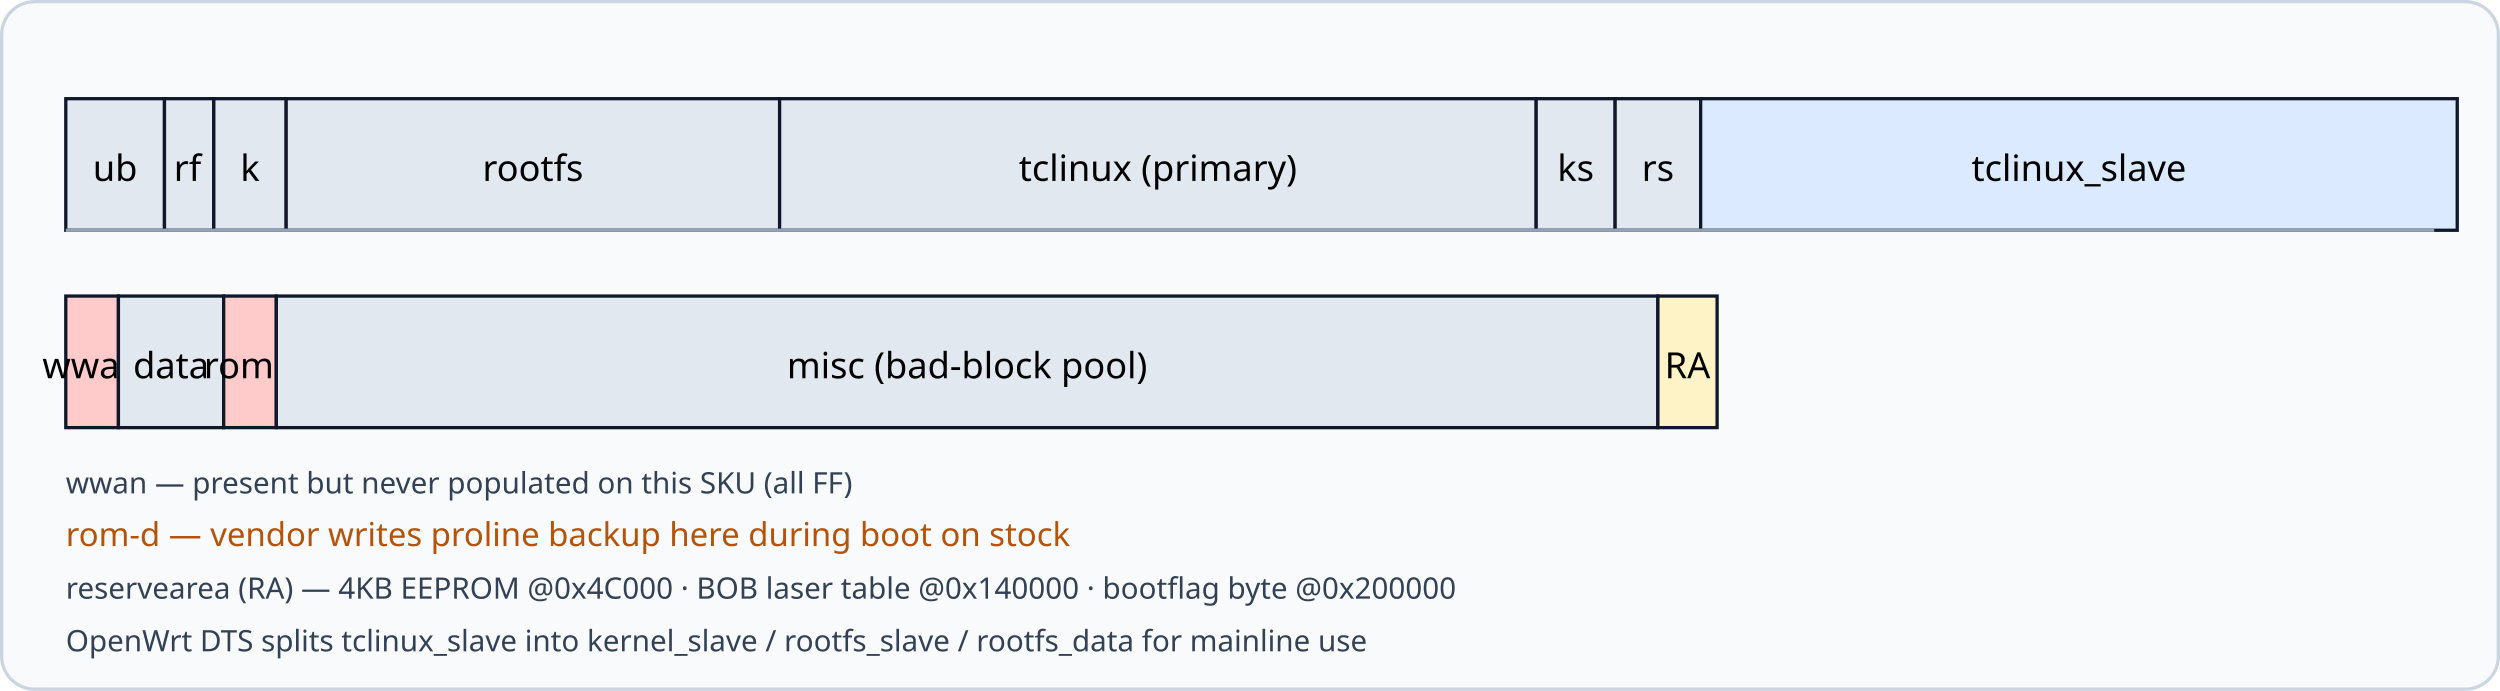
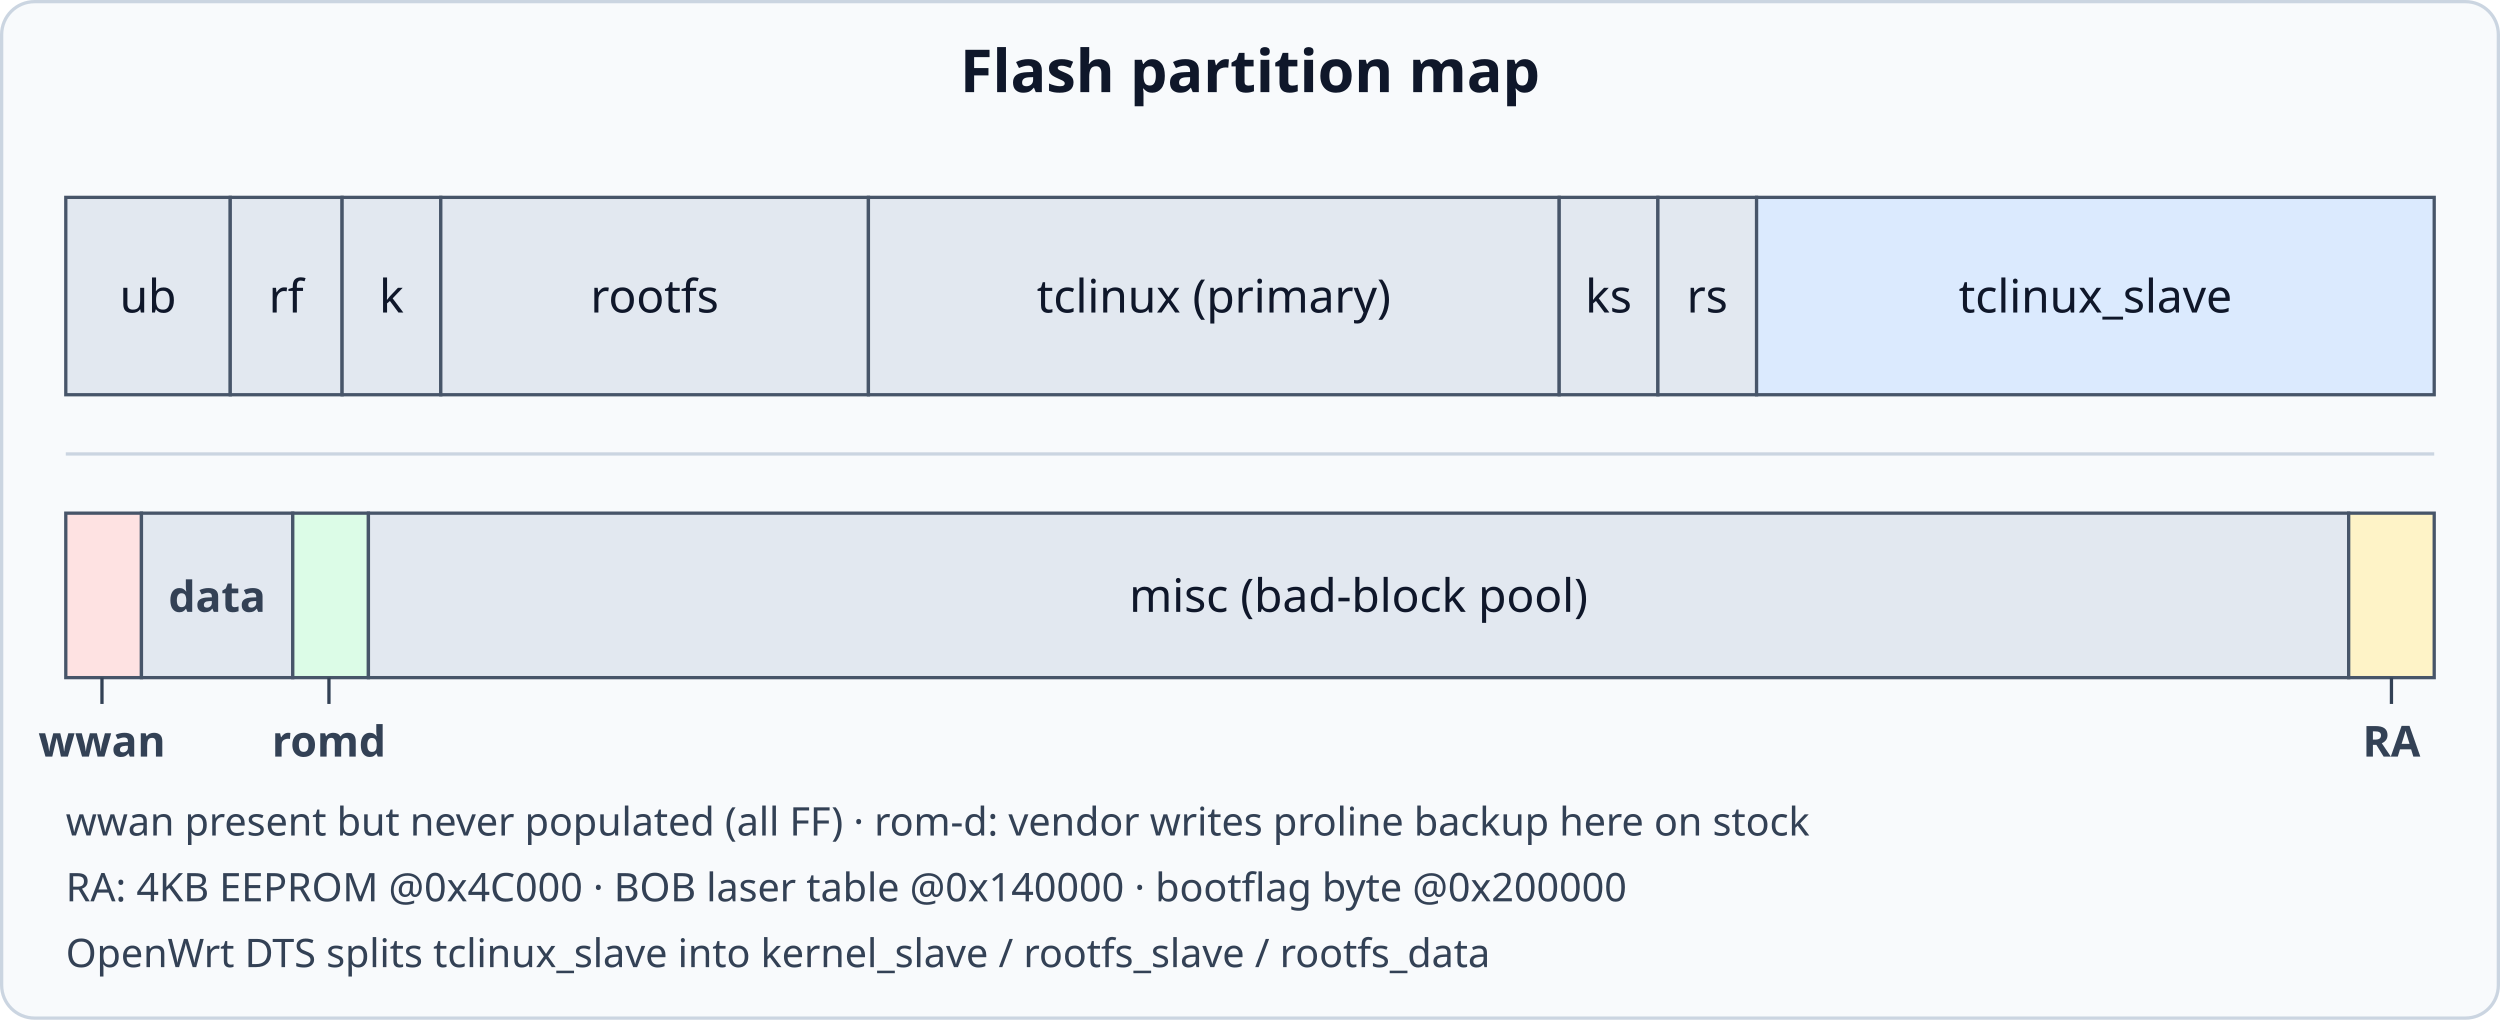
- <svg xmlns="http://www.w3.org/2000/svg" viewBox="0 0 760 210" font-family="ui-sans-serif,system-ui,sans-serif">
-   <rect x="0.5" y="0.5" width="759" height="209" rx="10" fill="#f8fafc" stroke="#cbd5e1" />
+ <svg xmlns="http://www.w3.org/2000/svg" viewBox="0 0 760 310" font-family="ui-sans-serif,system-ui,sans-serif">
+   <rect x="0.5" y="0.5" width="759" height="309" rx="10" fill="#f8fafc" stroke="#cbd5e1" />
  <style>
-     .p{stroke:#0f172a;stroke-width:1;fill-opacity:1}
-     .t{font-size:11px;text-anchor:middle}
-     .s{font-size:9px;fill:#334155}
-     .hot{fill:#fecaca}
-     .note{font-size:10px;fill:#b45309}
+     .title{font-size:18px;font-weight:bold;fill:#0f172a;text-anchor:middle}
+     .cell{stroke:#475569;stroke-width:1}
+     .in{font-size:14px;fill:#0f172a;text-anchor:middle}
+     .ext{font-size:13px;fill:#334155;text-anchor:middle;font-weight:bold}
+     .ann{font-size:12px;fill:#334155}
+     .tick{stroke:#334155;stroke-width:1}
  </style>
-   <rect class="p" x="20" y="30" width="30" height="40" fill="#e2e8f0" />
-   <text class="t" x="35" y="55">ub</text>
-   <rect class="p" x="50" y="30" width="15" height="40" fill="#e2e8f0" />
-   <text class="t" x="57" y="55">rf</text>
-   <rect class="p" x="65" y="30" width="22" height="40" fill="#e2e8f0" />
-   <text class="t" x="76" y="55">k</text>
-   <rect class="p" x="87" y="30" width="150" height="40" fill="#e2e8f0" />
-   <text class="t" x="162" y="55">rootfs</text>
-   <rect class="p" x="237" y="30" width="230" height="40" fill="#e2e8f0" />
-   <text class="t" x="352" y="55">tclinux (primary)</text>
-   <rect class="p" x="467" y="30" width="24" height="40" fill="#e2e8f0" />
-   <text class="t" x="479" y="55">ks</text>
-   <rect class="p" x="491" y="30" width="26" height="40" fill="#e2e8f0" />
-   <text class="t" x="504" y="55">rs</text>
-   <rect class="p" x="517" y="30" width="230" height="40" fill="#dbeafe" />
-   <text class="t" x="632" y="55">tclinux_slave</text>
-   <line x1="20" y1="70" x2="740" y2="70" stroke="#94a3b8" />
-   <rect class="p hot" x="20" y="90" width="16" height="40" fill="#fee2e2" />
-   <text class="t" x="28" y="115">wwan</text>
-   <rect class="p" x="36" y="90" width="32" height="40" fill="#e2e8f0" />
-   <text class="t" x="52" y="115">data</text>
-   <rect class="p hot" x="68" y="90" width="16" height="40" fill="#dcfce7" />
-   <text class="t" x="76" y="115">romd</text>
-   <rect class="p" x="84" y="90" width="420" height="40" fill="#e2e8f0" />
-   <text class="t" x="294" y="115">misc (bad-block pool)</text>
-   <rect class="p" x="504" y="90" width="18" height="40" fill="#fef3c7" />
-   <text class="t" x="513" y="115">RA</text>
-   <text class="s" x="20" y="150">wwan — present but never populated on this SKU (all FF)</text>
-   <text class="note" x="20" y="166">rom-d — vendor writes proline backup here during boot on stock</text>
-   <text class="s" x="20" y="182">reservearea (RA) — 4KB EEPROM @0x4C000 · BOB laser table @0x140000 · bootflag byte @0x200000</text>
-   <text class="s" x="20" y="198">OpenWrt DTS splits tclinux_slave into kernel_slave / rootfs_slave / rootfs_data for mainline use</text>
+   <text class="title" x="380" y="28">Flash partition map</text>
+   <rect class="cell" x="20" y="60" width="50" height="60" fill="#e2e8f0" />
+   <rect class="cell" x="70" y="60" width="34" height="60" fill="#e2e8f0" />
+   <rect class="cell" x="104" y="60" width="30" height="60" fill="#e2e8f0" />
+   <rect class="cell" x="134" y="60" width="130" height="60" fill="#e2e8f0" />
+   <rect class="cell" x="264" y="60" width="210" height="60" fill="#e2e8f0" />
+   <rect class="cell" x="474" y="60" width="30" height="60" fill="#e2e8f0" />
+   <rect class="cell" x="504" y="60" width="30" height="60" fill="#e2e8f0" />
+   <rect class="cell" x="534" y="60" width="206" height="60" fill="#dbeafe" />
+   <text class="in" x="45" y="95">ub</text>
+   <text class="in" x="87" y="95">rf</text>
+   <text class="in" x="119" y="95">k</text>
+   <text class="in" x="199" y="95">rootfs</text>
+   <text class="in" x="369" y="95">tclinux (primary)</text>
+   <text class="in" x="489" y="95">ks</text>
+   <text class="in" x="519" y="95">rs</text>
+   <text class="in" x="637" y="95">tclinux_slave</text>
+   <line x1="20" y1="138" x2="740" y2="138" stroke="#cbd5e1" stroke-width="1" />
+   <rect class="cell" x="20" y="156" width="23" height="50" fill="#fee2e2" />
+   <rect class="cell" x="43" y="156" width="46" height="50" fill="#e2e8f0" />
+   <rect class="cell" x="89" y="156" width="23" height="50" fill="#dcfce7" />
+   <rect class="cell" x="112" y="156" width="602" height="50" fill="#e2e8f0" />
+   <rect class="cell" x="714" y="156" width="26" height="50" fill="#fef3c7" />
+   <text class="in" x="413" y="186">misc (bad-block pool)</text>
+   <text class="ext" x="66" y="186" font-size="13">data</text>
+   <line class="tick" x1="31" y1="206" x2="31" y2="214" />
+   <line class="tick" x1="100" y1="206" x2="100" y2="214" />
+   <line class="tick" x1="727" y1="206" x2="727" y2="214" />
+   <text class="ext" x="31" y="230">wwan</text>
+   <text class="ext" x="100" y="230">romd</text>
+   <text class="ext" x="727" y="230">RA</text>
+   <text class="ann" x="20" y="254">wwan present but never populated (all FF) · rom-d: vendor writes proline backup here on stock</text>
+   <text class="ann" x="20" y="274">RA: 4KB EEPROM @0x4C000 · BOB laser table @0x140000 · bootflag byte @0x200000</text>
+   <text class="ann" x="20" y="294">OpenWrt DTS splits tclinux_slave into kernel_slave / rootfs_slave / rootfs_data</text>
</svg>
